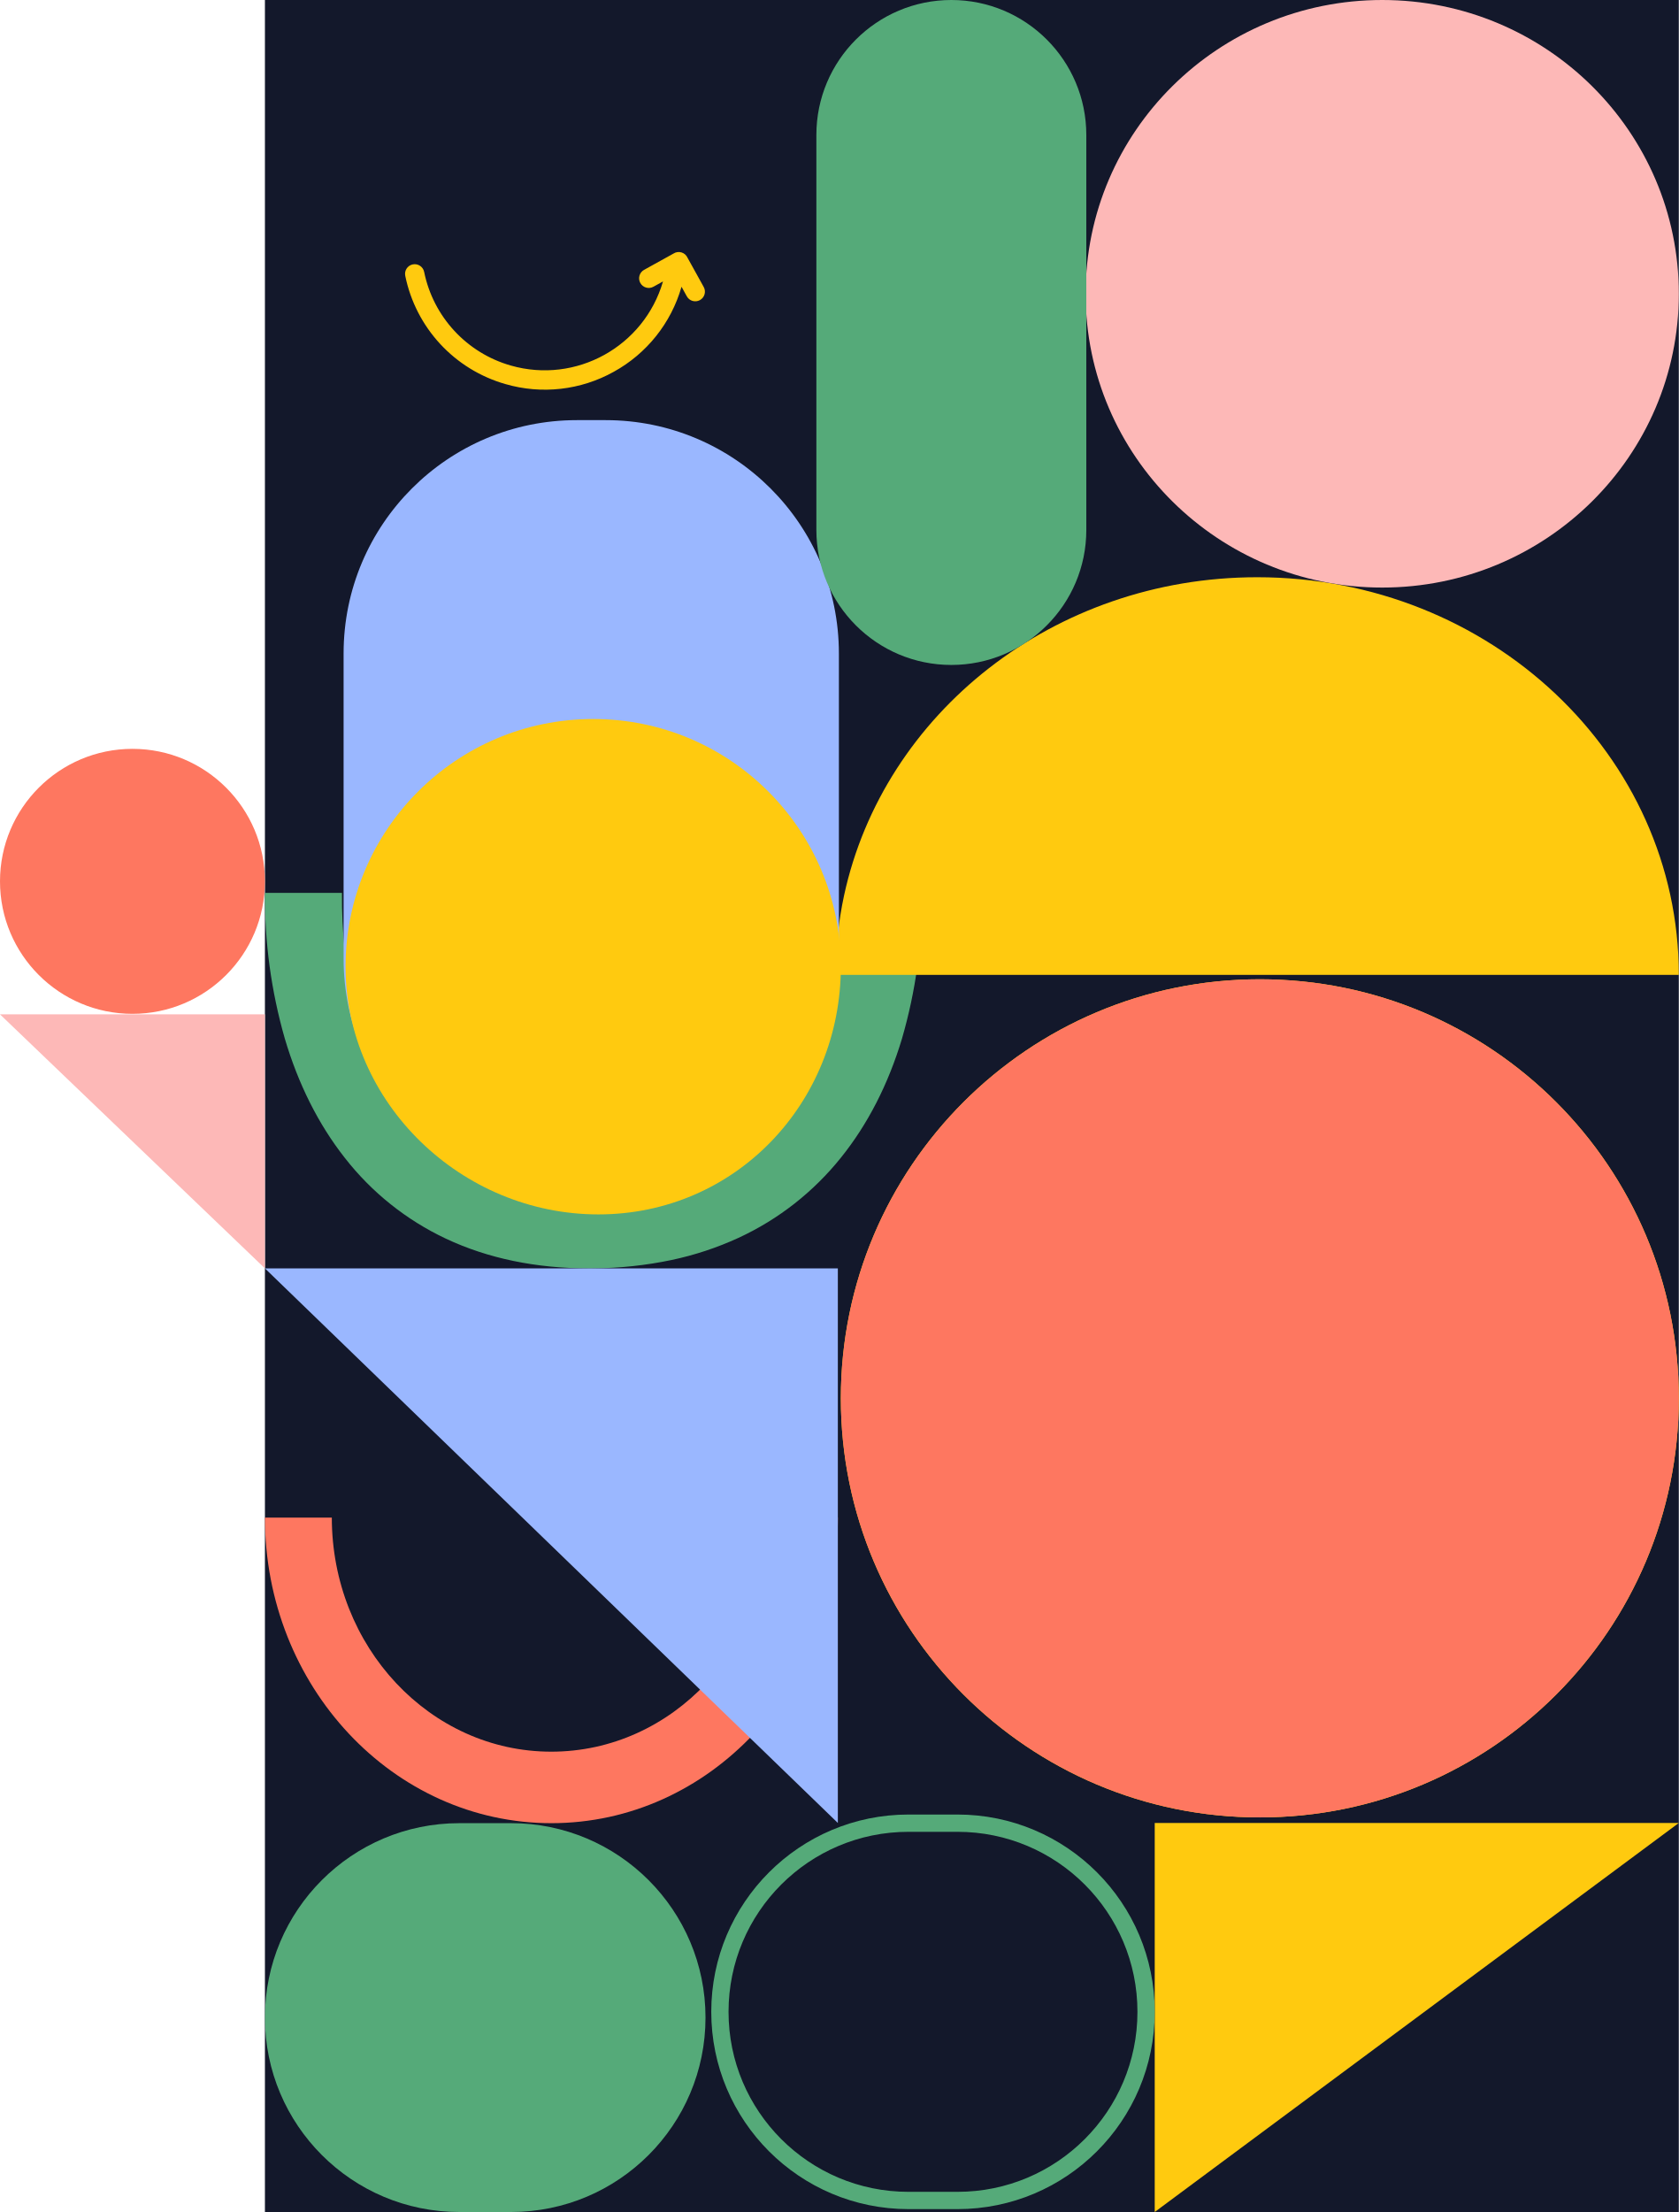
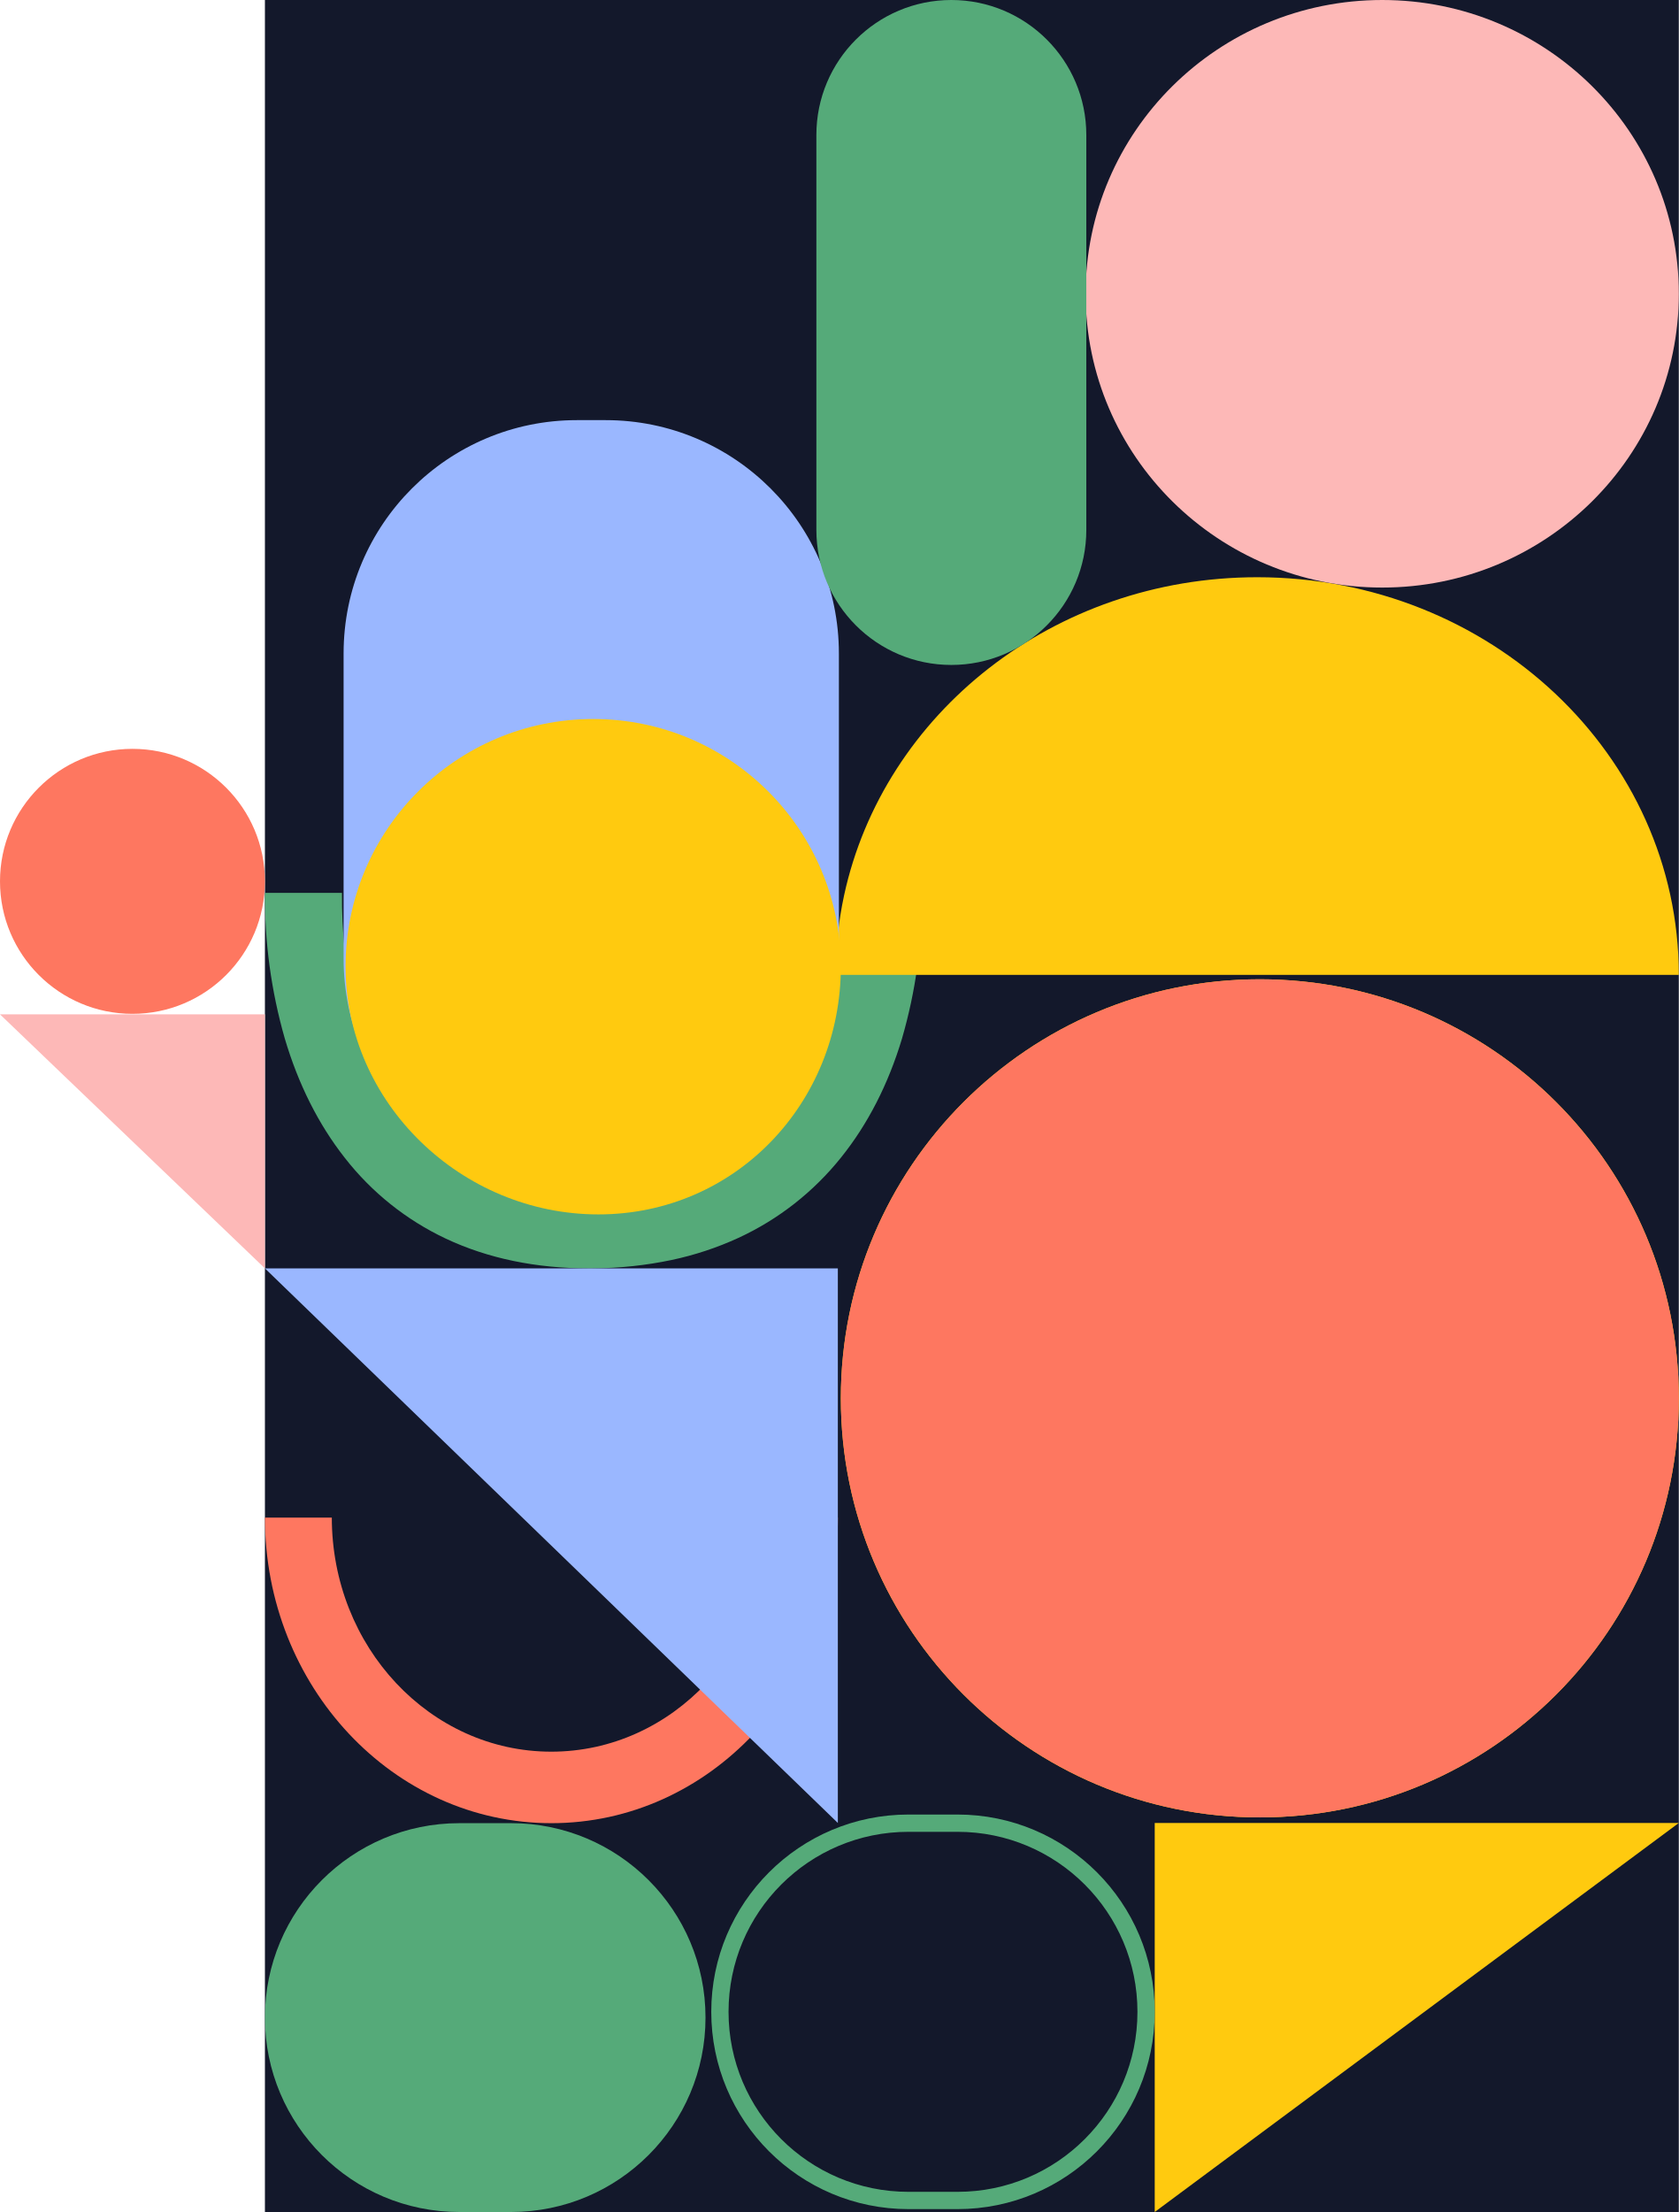
<svg xmlns="http://www.w3.org/2000/svg" width="583" height="768" viewBox="0 0 583 768">
  <g id="Group_323" data-name="Group 323" transform="translate(-783)">
    <g id="Group_253" data-name="Group 253">
      <rect id="Rectangle_221" data-name="Rectangle 221" width="491" height="768" transform="translate(875)" fill="#13182b" />
      <circle id="Ellipse_12" data-name="Ellipse 12" cx="46" cy="46" r="46" transform="translate(783 260)" fill="#fe7760" />
      <path id="Path_65" data-name="Path 65" d="M88.195-26.559v92H0Z" transform="translate(809.559 440.378) rotate(-90)" fill="#fdb8b7" />
      <rect id="Rectangle_226" data-name="Rectangle 226" width="153" height="135" rx="67.5" transform="translate(875 633)" fill="#55aa79" />
      <path id="Path_67" data-name="Path 67" d="M135.072,182V0H0Z" transform="translate(1184 768) rotate(-90)" fill="#ffca0f" />
      <path id="Exclusion_3" data-name="Exclusion 3" d="M228.207,130.37H201.46a180.47,180.47,0,0,0-4.119-39.746c-2.989-13.171-7.578-24.659-13.641-34.144a74.341,74.341,0,0,0-10.992-13.519,66.071,66.071,0,0,0-14.094-10.376,70.455,70.455,0,0,0-17.437-6.652,90.484,90.484,0,0,0-21.02-2.346c-.821,0-1.659.01-2.491.029-15.172.345-28.924,3.54-40.873,9.494a81.518,81.518,0,0,0-28.51,23.645,102.524,102.524,0,0,0-16.7,33.764,141.793,141.793,0,0,0-5.444,39.851H0A175.925,175.925,0,0,1,6.983,79.74C11.748,63.9,18.863,50.021,28.131,38.495a98.489,98.489,0,0,1,35.608-27.9A110.294,110.294,0,0,1,87.058,2.887,136.867,136.867,0,0,1,114.1,0c.53-.006,1.068-.009,1.6-.009,18.4,0,35.1,3.471,49.659,10.316a96.819,96.819,0,0,1,35.109,28.058c9.128,11.6,16.143,25.547,20.851,41.465a178.336,178.336,0,0,1,6.885,50.537Z" transform="translate(1103.207 440.369) rotate(180)" fill="#55aa79" />
      <path id="Exclusion_4" data-name="Exclusion 4" d="M23.231,0H0A113.736,113.736,0,0,0,2.021,21.382,110.761,110.761,0,0,0,7.818,41.3,108.5,108.5,0,0,0,16.99,59.318a105.693,105.693,0,0,0,12.147,15.7A101.9,101.9,0,0,0,43.86,87.975a97.713,97.713,0,0,0,16.9,9.782,94.519,94.519,0,0,0,18.673,6.182,94.317,94.317,0,0,0,40.1,0A94.519,94.519,0,0,0,138.2,97.756a97.712,97.712,0,0,0,16.9-9.782A101.9,101.9,0,0,0,169.823,75.02a105.693,105.693,0,0,0,12.147-15.7A108.5,108.5,0,0,0,191.142,41.3a110.759,110.759,0,0,0,5.8-19.915A113.742,113.742,0,0,0,198.96,0H175.641a87.134,87.134,0,0,1-1.548,16.38,84.843,84.843,0,0,1-4.44,15.255,83.119,83.119,0,0,1-7.026,13.805,80.968,80.968,0,0,1-9.305,12.028,78.061,78.061,0,0,1-11.278,9.924A74.85,74.85,0,0,1,129.1,74.885a72.406,72.406,0,0,1-14.3,4.736,72.251,72.251,0,0,1-30.716,0,72.409,72.409,0,0,1-14.3-4.736,74.851,74.851,0,0,1-12.945-7.493,78.063,78.063,0,0,1-11.278-9.924A80.967,80.967,0,0,1,36.246,45.44,83.117,83.117,0,0,1,29.22,31.635a84.845,84.845,0,0,1-4.44-15.255A87.126,87.126,0,0,1,23.231,0Z" transform="translate(875 526.906)" fill="#fe7760" />
      <path id="Path_66" data-name="Path 66" d="M192.55-26.559V172.4H0Z" transform="translate(901.559 632.928) rotate(-90)" fill="#9ab7ff" />
      <path id="Path_20" data-name="Path 20" d="M292.8,407.062C292.8,330.812,227.256,269,146.4,269,75.653,269,16.626,316.325,2.936,379.414A130.656,130.656,0,0,0,0,407.062" transform="translate(1073.198 -68.587)" fill="#ffca0f" />
      <circle id="Ellipse_14" data-name="Ellipse 14" cx="145.5" cy="145.5" r="145.5" transform="translate(1075 340)" fill="#ffca0f" />
      <circle id="Ellipse_15" data-name="Ellipse 15" cx="145.5" cy="145.5" r="145.5" transform="translate(1075 340)" fill="#fe7760" />
      <ellipse id="Ellipse_13" data-name="Ellipse 13" cx="103" cy="102" rx="103" ry="102" transform="translate(1160)" fill="#fdb8b7" />
      <rect id="Rectangle_225" data-name="Rectangle 225" width="268" height="172" rx="81" transform="translate(902.321 413.869) rotate(-90)" fill="#9ab7ff" />
      <rect id="Rectangle_227" data-name="Rectangle 227" width="230.869" height="93.743" rx="46.872" transform="translate(1066.5 230.869) rotate(-90)" fill="#55aa79" />
      <path id="Path_74" data-name="Path 74" d="M86,0a85.966,85.966,0,0,1,86,85.932C172,133.391,135.306,172,87.809,172S0,133.391,0,85.932A85.966,85.966,0,0,1,86,0Z" transform="translate(903 249.638)" fill="#ffca0f" />
-       <path id="Path_76" data-name="Path 76" d="M101.086,14.143a3.35,3.35,0,0,1-4.738,0L93.665,11.46A49.125,49.125,0,0,1,79.182,46.337,49.127,49.127,0,0,1,44.215,60.821,49.348,49.348,0,0,1,.383,34.286a3.35,3.35,0,1,1,5.935-3.109,42.666,42.666,0,0,0,37.9,22.943,42.8,42.8,0,0,0,42.75-42.665l-2.688,2.688a3.35,3.35,0,1,1-4.738-4.738l8.255-8.255a3.346,3.346,0,0,1,5.112.073l8.182,8.181a3.35,3.35,0,0,1,0,4.738Z" transform="matrix(0.961, 0.276, -0.276, 0.961, 932.826, 62.701)" fill="#ffca0f" />
    </g>
    <g id="Group_322" data-name="Group 322" transform="translate(1030 630)">
      <g id="Rectangle_224" data-name="Rectangle 224" fill="none" stroke="#55aa79" stroke-width="6">
        <rect width="154" height="137" rx="68.5" stroke="none" />
        <rect x="3" y="3" width="148" height="131" rx="65.5" fill="none" />
      </g>
    </g>
  </g>
</svg>
